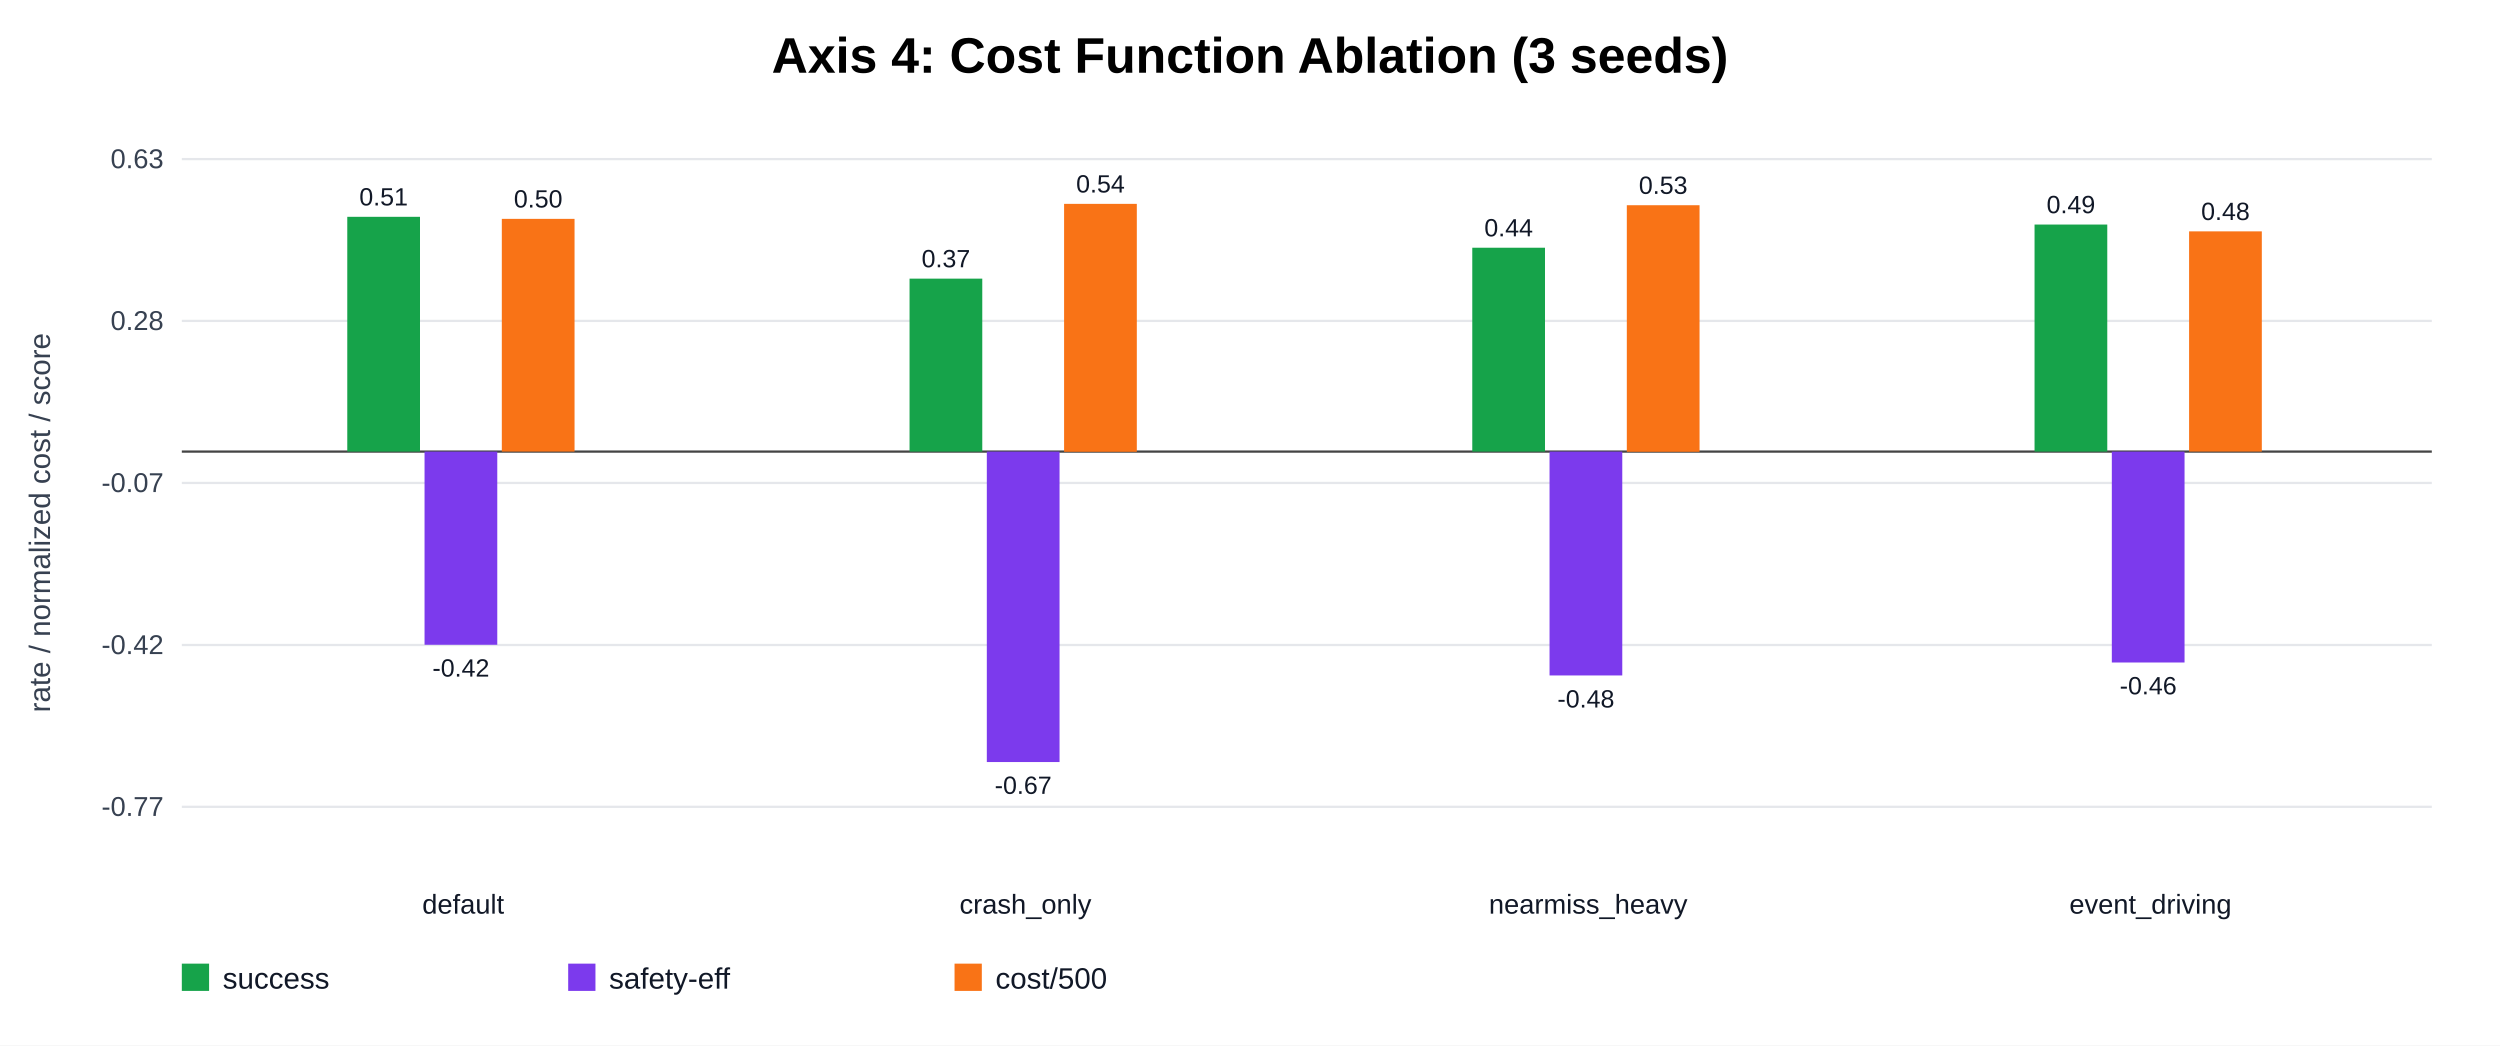
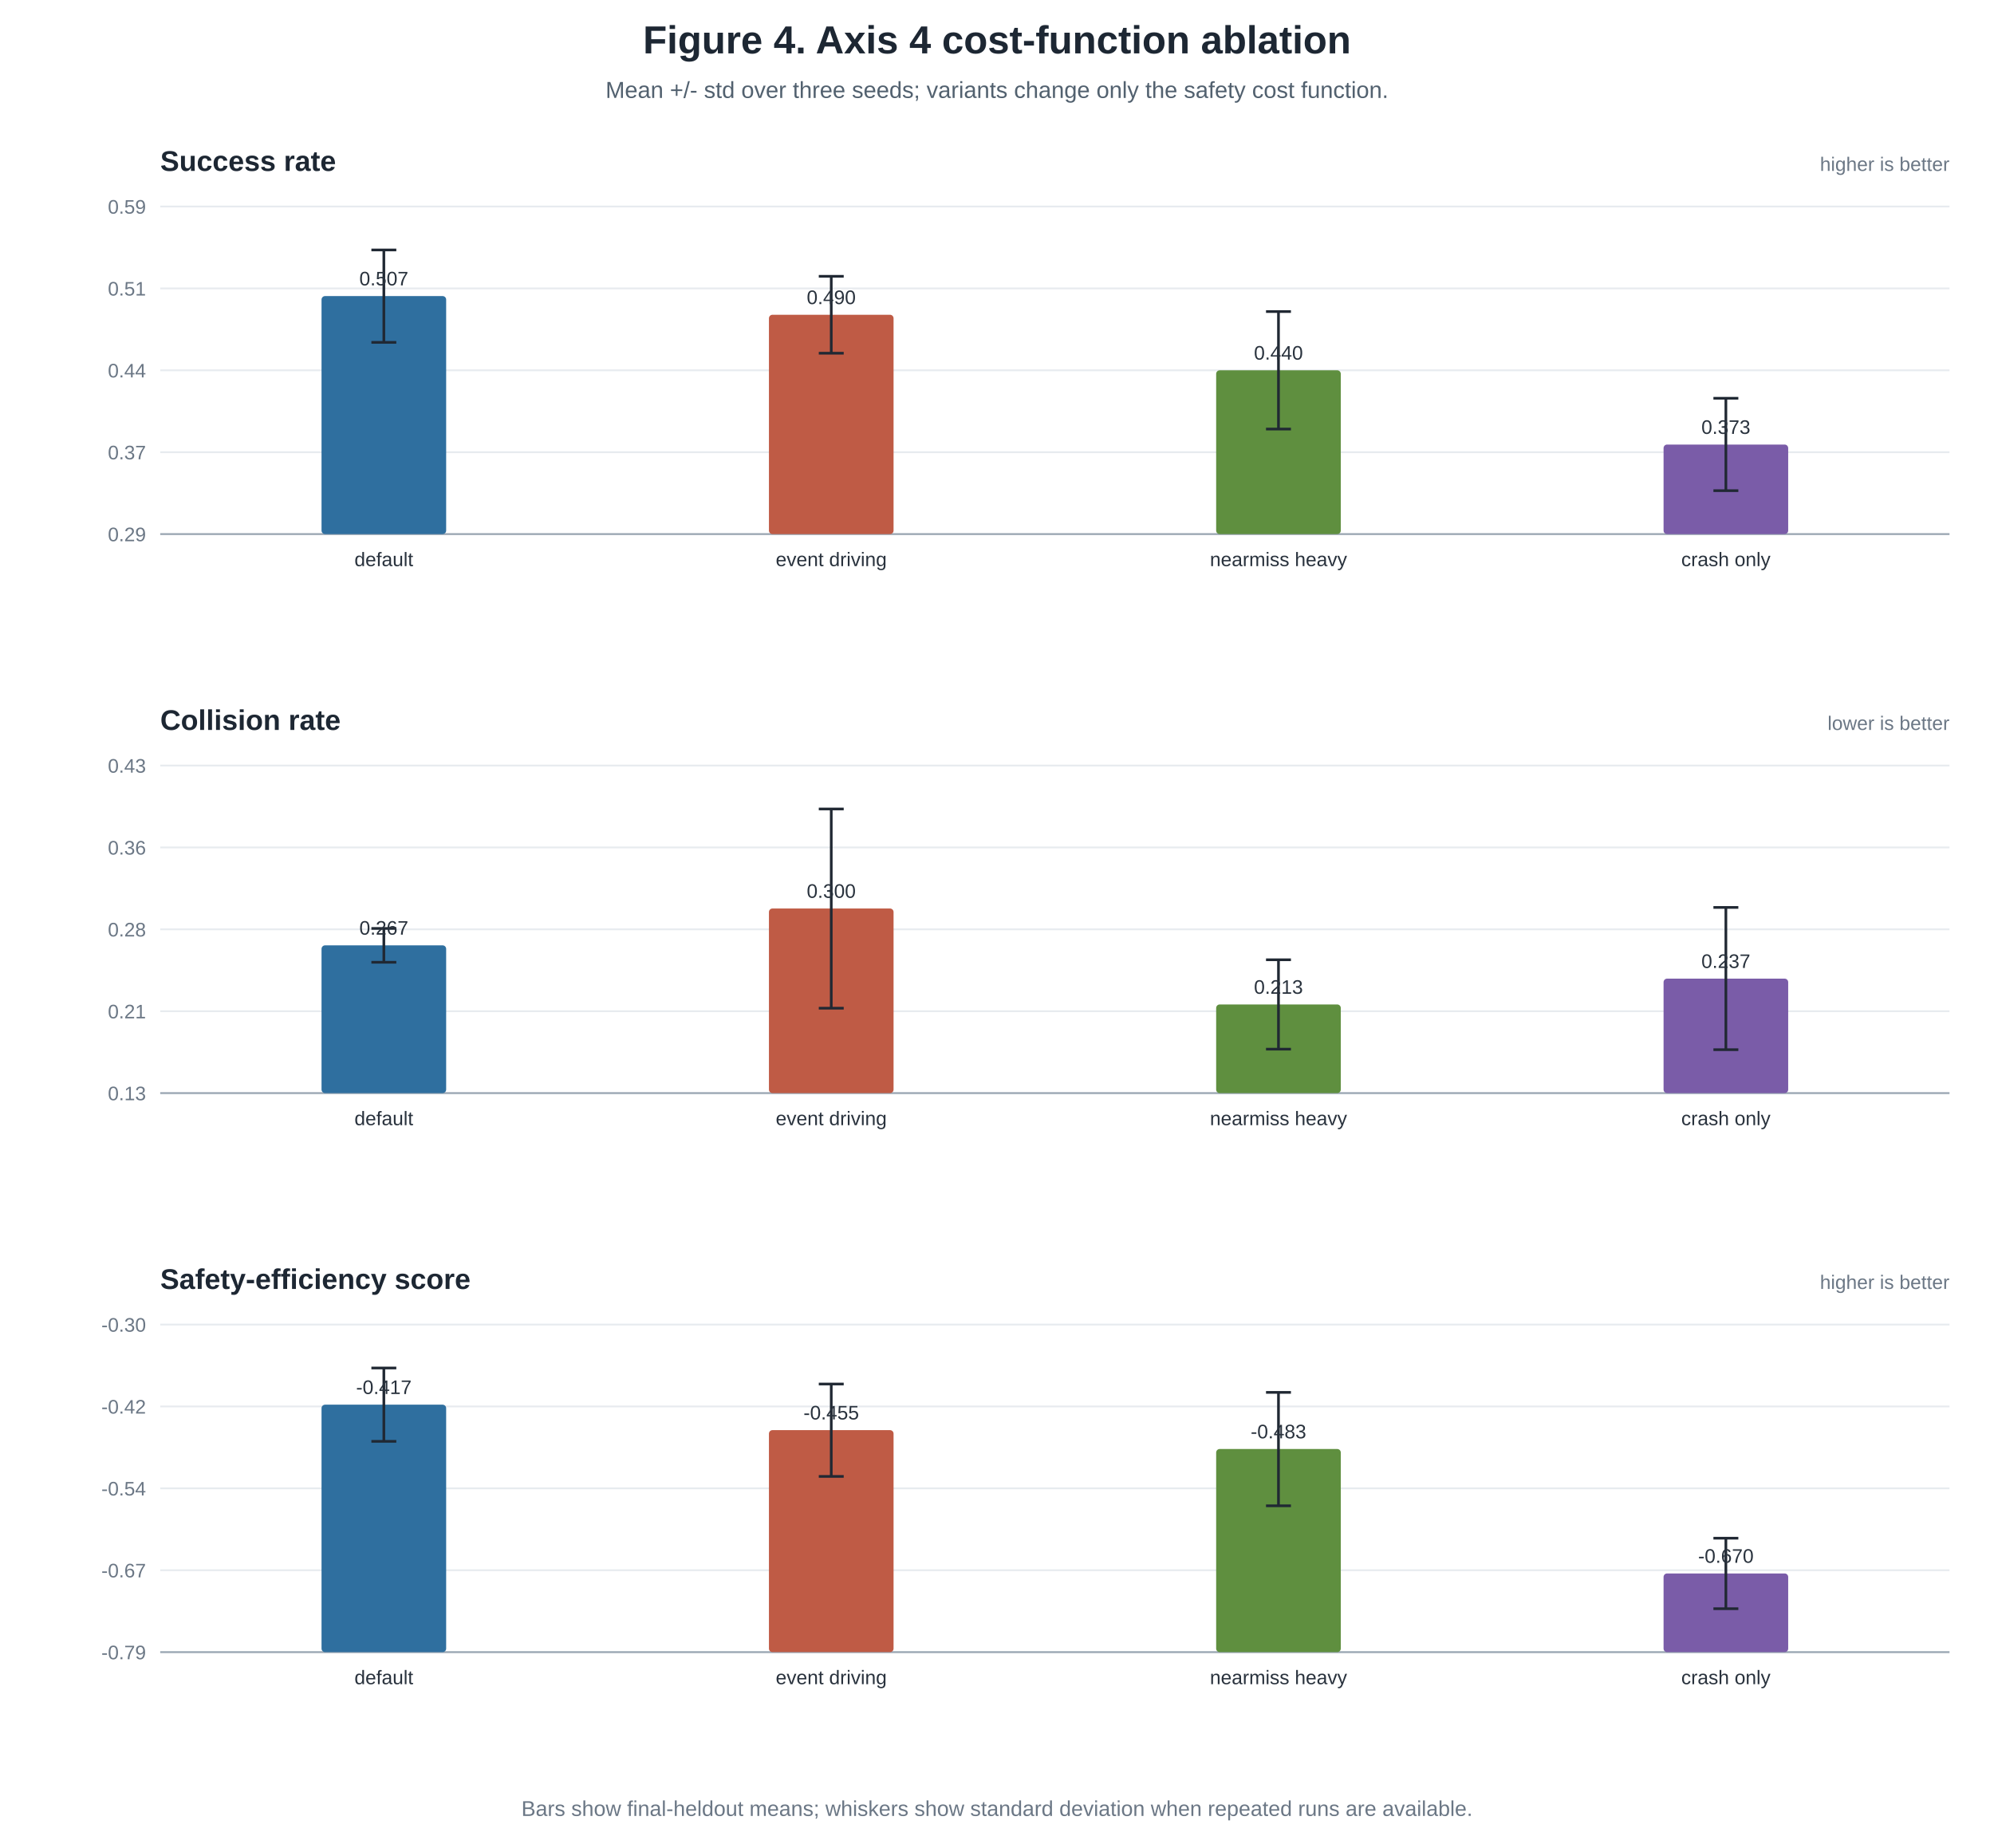
- <svg xmlns="http://www.w3.org/2000/svg" width="1100" height="460" viewBox="0 0 1100 460">
+ <svg xmlns="http://www.w3.org/2000/svg" width="1120" height="1038" viewBox="0 0 1120 1038">
  <rect width="100%" height="100%" fill="#ffffff" />
-   <text x="550.0" y="32" text-anchor="middle" font-family="Arial" font-size="22" font-weight="700">Axis 4: Cost Function Ablation (3 seeds)</text>
-   <line x1="80" y1="198.7" x2="1070" y2="198.7" stroke="#444" stroke-width="1" />
-   <line x1="80" y1="355.0" x2="1070" y2="355.0" stroke="#e5e7eb" />
-   <text x="72" y="359.0" text-anchor="end" font-family="Arial" font-size="12" fill="#374151">-0.77</text>
-   <line x1="80" y1="283.8" x2="1070" y2="283.8" stroke="#e5e7eb" />
-   <text x="72" y="287.8" text-anchor="end" font-family="Arial" font-size="12" fill="#374151">-0.42</text>
-   <line x1="80" y1="212.5" x2="1070" y2="212.5" stroke="#e5e7eb" />
-   <text x="72" y="216.5" text-anchor="end" font-family="Arial" font-size="12" fill="#374151">-0.07</text>
-   <line x1="80" y1="141.2" x2="1070" y2="141.2" stroke="#e5e7eb" />
-   <text x="72" y="145.2" text-anchor="end" font-family="Arial" font-size="12" fill="#374151">0.28</text>
-   <line x1="80" y1="70.0" x2="1070" y2="70.0" stroke="#e5e7eb" />
-   <text x="72" y="74.0" text-anchor="end" font-family="Arial" font-size="12" fill="#374151">0.63</text>
-   <text x="203.8" y="402" text-anchor="middle" font-family="Arial" font-size="12" fill="#111827">default</text>
-   <text x="451.2" y="402" text-anchor="middle" font-family="Arial" font-size="12" fill="#111827">crash_only</text>
-   <text x="698.8" y="402" text-anchor="middle" font-family="Arial" font-size="12" fill="#111827">nearmiss_heavy</text>
-   <text x="946.2" y="402" text-anchor="middle" font-family="Arial" font-size="12" fill="#111827">event_driving</text>
-   <rect x="152.8" y="95.4" width="32.0" height="103.3" fill="#16a34a" />
-   <text x="168.8" y="90.4" text-anchor="middle" font-family="Arial" font-size="11" fill="#111827">0.51</text>
-   <rect x="400.2" y="122.6" width="32.0" height="76.1" fill="#16a34a" />
-   <text x="416.2" y="117.6" text-anchor="middle" font-family="Arial" font-size="11" fill="#111827">0.37</text>
-   <rect x="647.8" y="109.0" width="32.0" height="89.7" fill="#16a34a" />
-   <text x="663.8" y="104.0" text-anchor="middle" font-family="Arial" font-size="11" fill="#111827">0.44</text>
-   <rect x="895.2" y="98.8" width="32.0" height="99.9" fill="#16a34a" />
-   <text x="911.2" y="93.8" text-anchor="middle" font-family="Arial" font-size="11" fill="#111827">0.49</text>
-   <rect x="186.8" y="198.7" width="32.0" height="85.0" fill="#7c3aed" />
-   <text x="202.8" y="297.7" text-anchor="middle" font-family="Arial" font-size="11" fill="#111827">-0.42</text>
-   <rect x="434.2" y="198.7" width="32.0" height="136.6" fill="#7c3aed" />
-   <text x="450.2" y="349.3" text-anchor="middle" font-family="Arial" font-size="11" fill="#111827">-0.67</text>
-   <rect x="681.8" y="198.7" width="32.0" height="98.5" fill="#7c3aed" />
-   <text x="697.8" y="311.3" text-anchor="middle" font-family="Arial" font-size="11" fill="#111827">-0.48</text>
-   <rect x="929.2" y="198.7" width="32.0" height="92.8" fill="#7c3aed" />
-   <text x="945.2" y="305.5" text-anchor="middle" font-family="Arial" font-size="11" fill="#111827">-0.46</text>
-   <rect x="220.8" y="96.3" width="32.0" height="102.4" fill="#f97316" />
-   <text x="236.8" y="91.3" text-anchor="middle" font-family="Arial" font-size="11" fill="#111827">0.50</text>
-   <rect x="468.2" y="89.7" width="32.0" height="109.1" fill="#f97316" />
-   <text x="484.2" y="84.7" text-anchor="middle" font-family="Arial" font-size="11" fill="#111827">0.54</text>
-   <rect x="715.8" y="90.3" width="32.0" height="108.5" fill="#f97316" />
-   <text x="731.8" y="85.3" text-anchor="middle" font-family="Arial" font-size="11" fill="#111827">0.53</text>
-   <rect x="963.2" y="101.8" width="32.0" height="96.9" fill="#f97316" />
-   <text x="979.2" y="96.8" text-anchor="middle" font-family="Arial" font-size="11" fill="#111827">0.48</text>
-   <rect x="80" y="424" width="12" height="12" fill="#16a34a" />
-   <text x="98" y="435" font-family="Arial" font-size="13" fill="#111827">success</text>
-   <rect x="250" y="424" width="12" height="12" fill="#7c3aed" />
-   <text x="268" y="435" font-family="Arial" font-size="13" fill="#111827">safety-eff</text>
-   <rect x="420" y="424" width="12" height="12" fill="#f97316" />
-   <text x="438" y="435" font-family="Arial" font-size="13" fill="#111827">cost/500</text>
-   <text x="22" y="230.0" transform="rotate(-90 22 230.0)" text-anchor="middle" font-family="Arial" font-size="13" fill="#374151">rate / normalized cost / score</text>
+   <text x="560.0" y="30" text-anchor="middle" font-family="Arial, sans-serif" font-size="22" font-weight="700" fill="#1d2733">Figure 4. Axis 4 cost-function ablation</text>
+   <text x="560.0" y="55" text-anchor="middle" font-family="Arial, sans-serif" font-size="13" fill="#52616f">Mean +/- std over three seeds; variants change only the safety cost function.</text>
+   <text x="90" y="96" font-family="Arial, sans-serif" font-size="16" font-weight="700" fill="#1d2733">Success rate</text>
+   <line x1="90" y1="300.0" x2="1095" y2="300.0" stroke="#e7ebef" stroke-width="1" />
+   <text x="82" y="304.0" text-anchor="end" font-family="Arial, sans-serif" font-size="11" fill="#6b7785">0.29</text>
+   <line x1="90" y1="254.0" x2="1095" y2="254.0" stroke="#e7ebef" stroke-width="1" />
+   <text x="82" y="258.0" text-anchor="end" font-family="Arial, sans-serif" font-size="11" fill="#6b7785">0.37</text>
+   <line x1="90" y1="208.0" x2="1095" y2="208.0" stroke="#e7ebef" stroke-width="1" />
+   <text x="82" y="212.0" text-anchor="end" font-family="Arial, sans-serif" font-size="11" fill="#6b7785">0.44</text>
+   <line x1="90" y1="162.0" x2="1095" y2="162.0" stroke="#e7ebef" stroke-width="1" />
+   <text x="82" y="166.0" text-anchor="end" font-family="Arial, sans-serif" font-size="11" fill="#6b7785">0.51</text>
+   <line x1="90" y1="116.0" x2="1095" y2="116.0" stroke="#e7ebef" stroke-width="1" />
+   <text x="82" y="120.0" text-anchor="end" font-family="Arial, sans-serif" font-size="11" fill="#6b7785">0.59</text>
+   <line x1="90" y1="300" x2="1095" y2="300" stroke="#9aa6b2" />
+   <rect x="180.6" y="166.3" width="70.0" height="133.7" fill="#2f6f9f" rx="2" />
+   <line x1="215.6" y1="140.4" x2="215.6" y2="192.3" stroke="#202833" stroke-width="1.5" />
+   <line x1="208.6" y1="140.4" x2="222.6" y2="140.4" stroke="#202833" stroke-width="1.5" />
+   <line x1="208.6" y1="192.3" x2="222.6" y2="192.3" stroke="#202833" stroke-width="1.5" />
+   <text x="215.6" y="318" text-anchor="middle" font-family="Arial, sans-serif" font-size="11" fill="#29323d">default</text>
+   <text x="215.6" y="160.3" text-anchor="middle" font-family="Arial, sans-serif" font-size="11" fill="#29323d">0.507</text>
+   <rect x="431.9" y="176.8" width="70.0" height="123.2" fill="#bf5b45" rx="2" />
+   <line x1="466.9" y1="155.2" x2="466.9" y2="198.4" stroke="#202833" stroke-width="1.5" />
+   <line x1="459.9" y1="155.2" x2="473.9" y2="155.2" stroke="#202833" stroke-width="1.5" />
+   <line x1="459.9" y1="198.4" x2="473.9" y2="198.4" stroke="#202833" stroke-width="1.5" />
+   <text x="466.9" y="318" text-anchor="middle" font-family="Arial, sans-serif" font-size="11" fill="#29323d">event driving</text>
+   <text x="466.9" y="170.8" text-anchor="middle" font-family="Arial, sans-serif" font-size="11" fill="#29323d">0.490</text>
+   <rect x="683.1" y="208.0" width="70.0" height="92.0" fill="#5f8f3f" rx="2" />
+   <line x1="718.1" y1="175.0" x2="718.1" y2="241.0" stroke="#202833" stroke-width="1.5" />
+   <line x1="711.1" y1="175.0" x2="725.1" y2="175.0" stroke="#202833" stroke-width="1.5" />
+   <line x1="711.1" y1="241.0" x2="725.1" y2="241.0" stroke="#202833" stroke-width="1.5" />
+   <text x="718.1" y="318" text-anchor="middle" font-family="Arial, sans-serif" font-size="11" fill="#29323d">nearmiss heavy</text>
+   <text x="718.1" y="202.0" text-anchor="middle" font-family="Arial, sans-serif" font-size="11" fill="#29323d">0.440</text>
+   <rect x="934.4" y="249.7" width="70.0" height="50.3" fill="#7a5ca8" rx="2" />
+   <line x1="969.4" y1="223.7" x2="969.4" y2="275.6" stroke="#202833" stroke-width="1.5" />
+   <line x1="962.4" y1="223.7" x2="976.4" y2="223.7" stroke="#202833" stroke-width="1.5" />
+   <line x1="962.4" y1="275.6" x2="976.4" y2="275.6" stroke="#202833" stroke-width="1.5" />
+   <text x="969.4" y="318" text-anchor="middle" font-family="Arial, sans-serif" font-size="11" fill="#29323d">crash only</text>
+   <text x="969.4" y="243.7" text-anchor="middle" font-family="Arial, sans-serif" font-size="11" fill="#29323d">0.373</text>
+   <text x="1095" y="96" text-anchor="end" font-family="Arial, sans-serif" font-size="11" fill="#6b7785">higher is better</text>
+   <text x="90" y="410" font-family="Arial, sans-serif" font-size="16" font-weight="700" fill="#1d2733">Collision rate</text>
+   <line x1="90" y1="614.0" x2="1095" y2="614.0" stroke="#e7ebef" stroke-width="1" />
+   <text x="82" y="618.0" text-anchor="end" font-family="Arial, sans-serif" font-size="11" fill="#6b7785">0.13</text>
+   <line x1="90" y1="568.0" x2="1095" y2="568.0" stroke="#e7ebef" stroke-width="1" />
+   <text x="82" y="572.0" text-anchor="end" font-family="Arial, sans-serif" font-size="11" fill="#6b7785">0.21</text>
+   <line x1="90" y1="522.0" x2="1095" y2="522.0" stroke="#e7ebef" stroke-width="1" />
+   <text x="82" y="526.0" text-anchor="end" font-family="Arial, sans-serif" font-size="11" fill="#6b7785">0.28</text>
+   <line x1="90" y1="476.0" x2="1095" y2="476.0" stroke="#e7ebef" stroke-width="1" />
+   <text x="82" y="480.0" text-anchor="end" font-family="Arial, sans-serif" font-size="11" fill="#6b7785">0.36</text>
+   <line x1="90" y1="430.0" x2="1095" y2="430.0" stroke="#e7ebef" stroke-width="1" />
+   <text x="82" y="434.0" text-anchor="end" font-family="Arial, sans-serif" font-size="11" fill="#6b7785">0.43</text>
+   <line x1="90" y1="614" x2="1095" y2="614" stroke="#9aa6b2" />
+   <rect x="180.6" y="531.0" width="70.0" height="83.0" fill="#2f6f9f" rx="2" />
+   <line x1="215.6" y1="521.5" x2="215.6" y2="540.5" stroke="#202833" stroke-width="1.5" />
+   <line x1="208.6" y1="521.5" x2="222.6" y2="521.5" stroke="#202833" stroke-width="1.5" />
+   <line x1="208.6" y1="540.5" x2="222.6" y2="540.5" stroke="#202833" stroke-width="1.5" />
+   <text x="215.6" y="632" text-anchor="middle" font-family="Arial, sans-serif" font-size="11" fill="#29323d">default</text>
+   <text x="215.6" y="525.0" text-anchor="middle" font-family="Arial, sans-serif" font-size="11" fill="#29323d">0.267</text>
+   <rect x="431.9" y="510.3" width="70.0" height="103.7" fill="#bf5b45" rx="2" />
+   <line x1="466.9" y1="454.4" x2="466.9" y2="566.3" stroke="#202833" stroke-width="1.5" />
+   <line x1="459.9" y1="454.4" x2="473.9" y2="454.4" stroke="#202833" stroke-width="1.5" />
+   <line x1="459.9" y1="566.3" x2="473.9" y2="566.3" stroke="#202833" stroke-width="1.5" />
+   <text x="466.9" y="632" text-anchor="middle" font-family="Arial, sans-serif" font-size="11" fill="#29323d">event driving</text>
+   <text x="466.9" y="504.3" text-anchor="middle" font-family="Arial, sans-serif" font-size="11" fill="#29323d">0.300</text>
+   <rect x="683.1" y="564.2" width="70.0" height="49.8" fill="#5f8f3f" rx="2" />
+   <line x1="718.1" y1="539.1" x2="718.1" y2="589.3" stroke="#202833" stroke-width="1.5" />
+   <line x1="711.1" y1="539.1" x2="725.1" y2="539.1" stroke="#202833" stroke-width="1.5" />
+   <line x1="711.1" y1="589.3" x2="725.1" y2="589.3" stroke="#202833" stroke-width="1.5" />
+   <text x="718.1" y="632" text-anchor="middle" font-family="Arial, sans-serif" font-size="11" fill="#29323d">nearmiss heavy</text>
+   <text x="718.1" y="558.2" text-anchor="middle" font-family="Arial, sans-serif" font-size="11" fill="#29323d">0.213</text>
+   <rect x="934.4" y="549.7" width="70.0" height="64.3" fill="#7a5ca8" rx="2" />
+   <line x1="969.4" y1="509.7" x2="969.4" y2="589.6" stroke="#202833" stroke-width="1.5" />
+   <line x1="962.4" y1="509.7" x2="976.4" y2="509.7" stroke="#202833" stroke-width="1.5" />
+   <line x1="962.4" y1="589.6" x2="976.4" y2="589.6" stroke="#202833" stroke-width="1.5" />
+   <text x="969.4" y="632" text-anchor="middle" font-family="Arial, sans-serif" font-size="11" fill="#29323d">crash only</text>
+   <text x="969.4" y="543.7" text-anchor="middle" font-family="Arial, sans-serif" font-size="11" fill="#29323d">0.237</text>
+   <text x="1095" y="410" text-anchor="end" font-family="Arial, sans-serif" font-size="11" fill="#6b7785">lower is better</text>
+   <text x="90" y="724" font-family="Arial, sans-serif" font-size="16" font-weight="700" fill="#1d2733">Safety-efficiency score</text>
+   <line x1="90" y1="928.0" x2="1095" y2="928.0" stroke="#e7ebef" stroke-width="1" />
+   <text x="82" y="932.0" text-anchor="end" font-family="Arial, sans-serif" font-size="11" fill="#6b7785">-0.79</text>
+   <line x1="90" y1="882.0" x2="1095" y2="882.0" stroke="#e7ebef" stroke-width="1" />
+   <text x="82" y="886.0" text-anchor="end" font-family="Arial, sans-serif" font-size="11" fill="#6b7785">-0.67</text>
+   <line x1="90" y1="836.0" x2="1095" y2="836.0" stroke="#e7ebef" stroke-width="1" />
+   <text x="82" y="840.0" text-anchor="end" font-family="Arial, sans-serif" font-size="11" fill="#6b7785">-0.54</text>
+   <line x1="90" y1="790.0" x2="1095" y2="790.0" stroke="#e7ebef" stroke-width="1" />
+   <text x="82" y="794.0" text-anchor="end" font-family="Arial, sans-serif" font-size="11" fill="#6b7785">-0.42</text>
+   <line x1="90" y1="744.0" x2="1095" y2="744.0" stroke="#e7ebef" stroke-width="1" />
+   <text x="82" y="748.0" text-anchor="end" font-family="Arial, sans-serif" font-size="11" fill="#6b7785">-0.30</text>
+   <line x1="90" y1="928" x2="1095" y2="928" stroke="#9aa6b2" />
+   <rect x="180.6" y="789.0" width="70.0" height="139.0" fill="#2f6f9f" rx="2" />
+   <line x1="215.6" y1="768.4" x2="215.6" y2="809.6" stroke="#202833" stroke-width="1.5" />
+   <line x1="208.6" y1="768.4" x2="222.6" y2="768.4" stroke="#202833" stroke-width="1.5" />
+   <line x1="208.6" y1="809.6" x2="222.6" y2="809.6" stroke="#202833" stroke-width="1.5" />
+   <text x="215.6" y="946" text-anchor="middle" font-family="Arial, sans-serif" font-size="11" fill="#29323d">default</text>
+   <text x="215.6" y="783.0" text-anchor="middle" font-family="Arial, sans-serif" font-size="11" fill="#29323d">-0.417</text>
+   <rect x="431.9" y="803.3" width="70.0" height="124.7" fill="#bf5b45" rx="2" />
+   <line x1="466.9" y1="777.4" x2="466.9" y2="829.3" stroke="#202833" stroke-width="1.5" />
+   <line x1="459.9" y1="777.4" x2="473.9" y2="777.4" stroke="#202833" stroke-width="1.5" />
+   <line x1="459.9" y1="829.3" x2="473.9" y2="829.3" stroke="#202833" stroke-width="1.5" />
+   <text x="466.9" y="946" text-anchor="middle" font-family="Arial, sans-serif" font-size="11" fill="#29323d">event driving</text>
+   <text x="466.9" y="797.3" text-anchor="middle" font-family="Arial, sans-serif" font-size="11" fill="#29323d">-0.455</text>
+   <rect x="683.1" y="813.9" width="70.0" height="114.1" fill="#5f8f3f" rx="2" />
+   <line x1="718.1" y1="782.1" x2="718.1" y2="845.8" stroke="#202833" stroke-width="1.5" />
+   <line x1="711.1" y1="782.1" x2="725.1" y2="782.1" stroke="#202833" stroke-width="1.5" />
+   <line x1="711.1" y1="845.8" x2="725.1" y2="845.8" stroke="#202833" stroke-width="1.5" />
+   <text x="718.1" y="946" text-anchor="middle" font-family="Arial, sans-serif" font-size="11" fill="#29323d">nearmiss heavy</text>
+   <text x="718.1" y="807.9" text-anchor="middle" font-family="Arial, sans-serif" font-size="11" fill="#29323d">-0.483</text>
+   <rect x="934.4" y="883.8" width="70.0" height="44.2" fill="#7a5ca8" rx="2" />
+   <line x1="969.4" y1="864.0" x2="969.4" y2="903.6" stroke="#202833" stroke-width="1.5" />
+   <line x1="962.4" y1="864.0" x2="976.4" y2="864.0" stroke="#202833" stroke-width="1.5" />
+   <line x1="962.4" y1="903.6" x2="976.4" y2="903.6" stroke="#202833" stroke-width="1.5" />
+   <text x="969.4" y="946" text-anchor="middle" font-family="Arial, sans-serif" font-size="11" fill="#29323d">crash only</text>
+   <text x="969.4" y="877.8" text-anchor="middle" font-family="Arial, sans-serif" font-size="11" fill="#29323d">-0.670</text>
+   <text x="1095" y="724" text-anchor="end" font-family="Arial, sans-serif" font-size="11" fill="#6b7785">higher is better</text>
+   <text x="560.0" y="1020" text-anchor="middle" font-family="Arial, sans-serif" font-size="12" fill="#6b7785">Bars show final-heldout means; whiskers show standard deviation when repeated runs are available.</text>
</svg>
